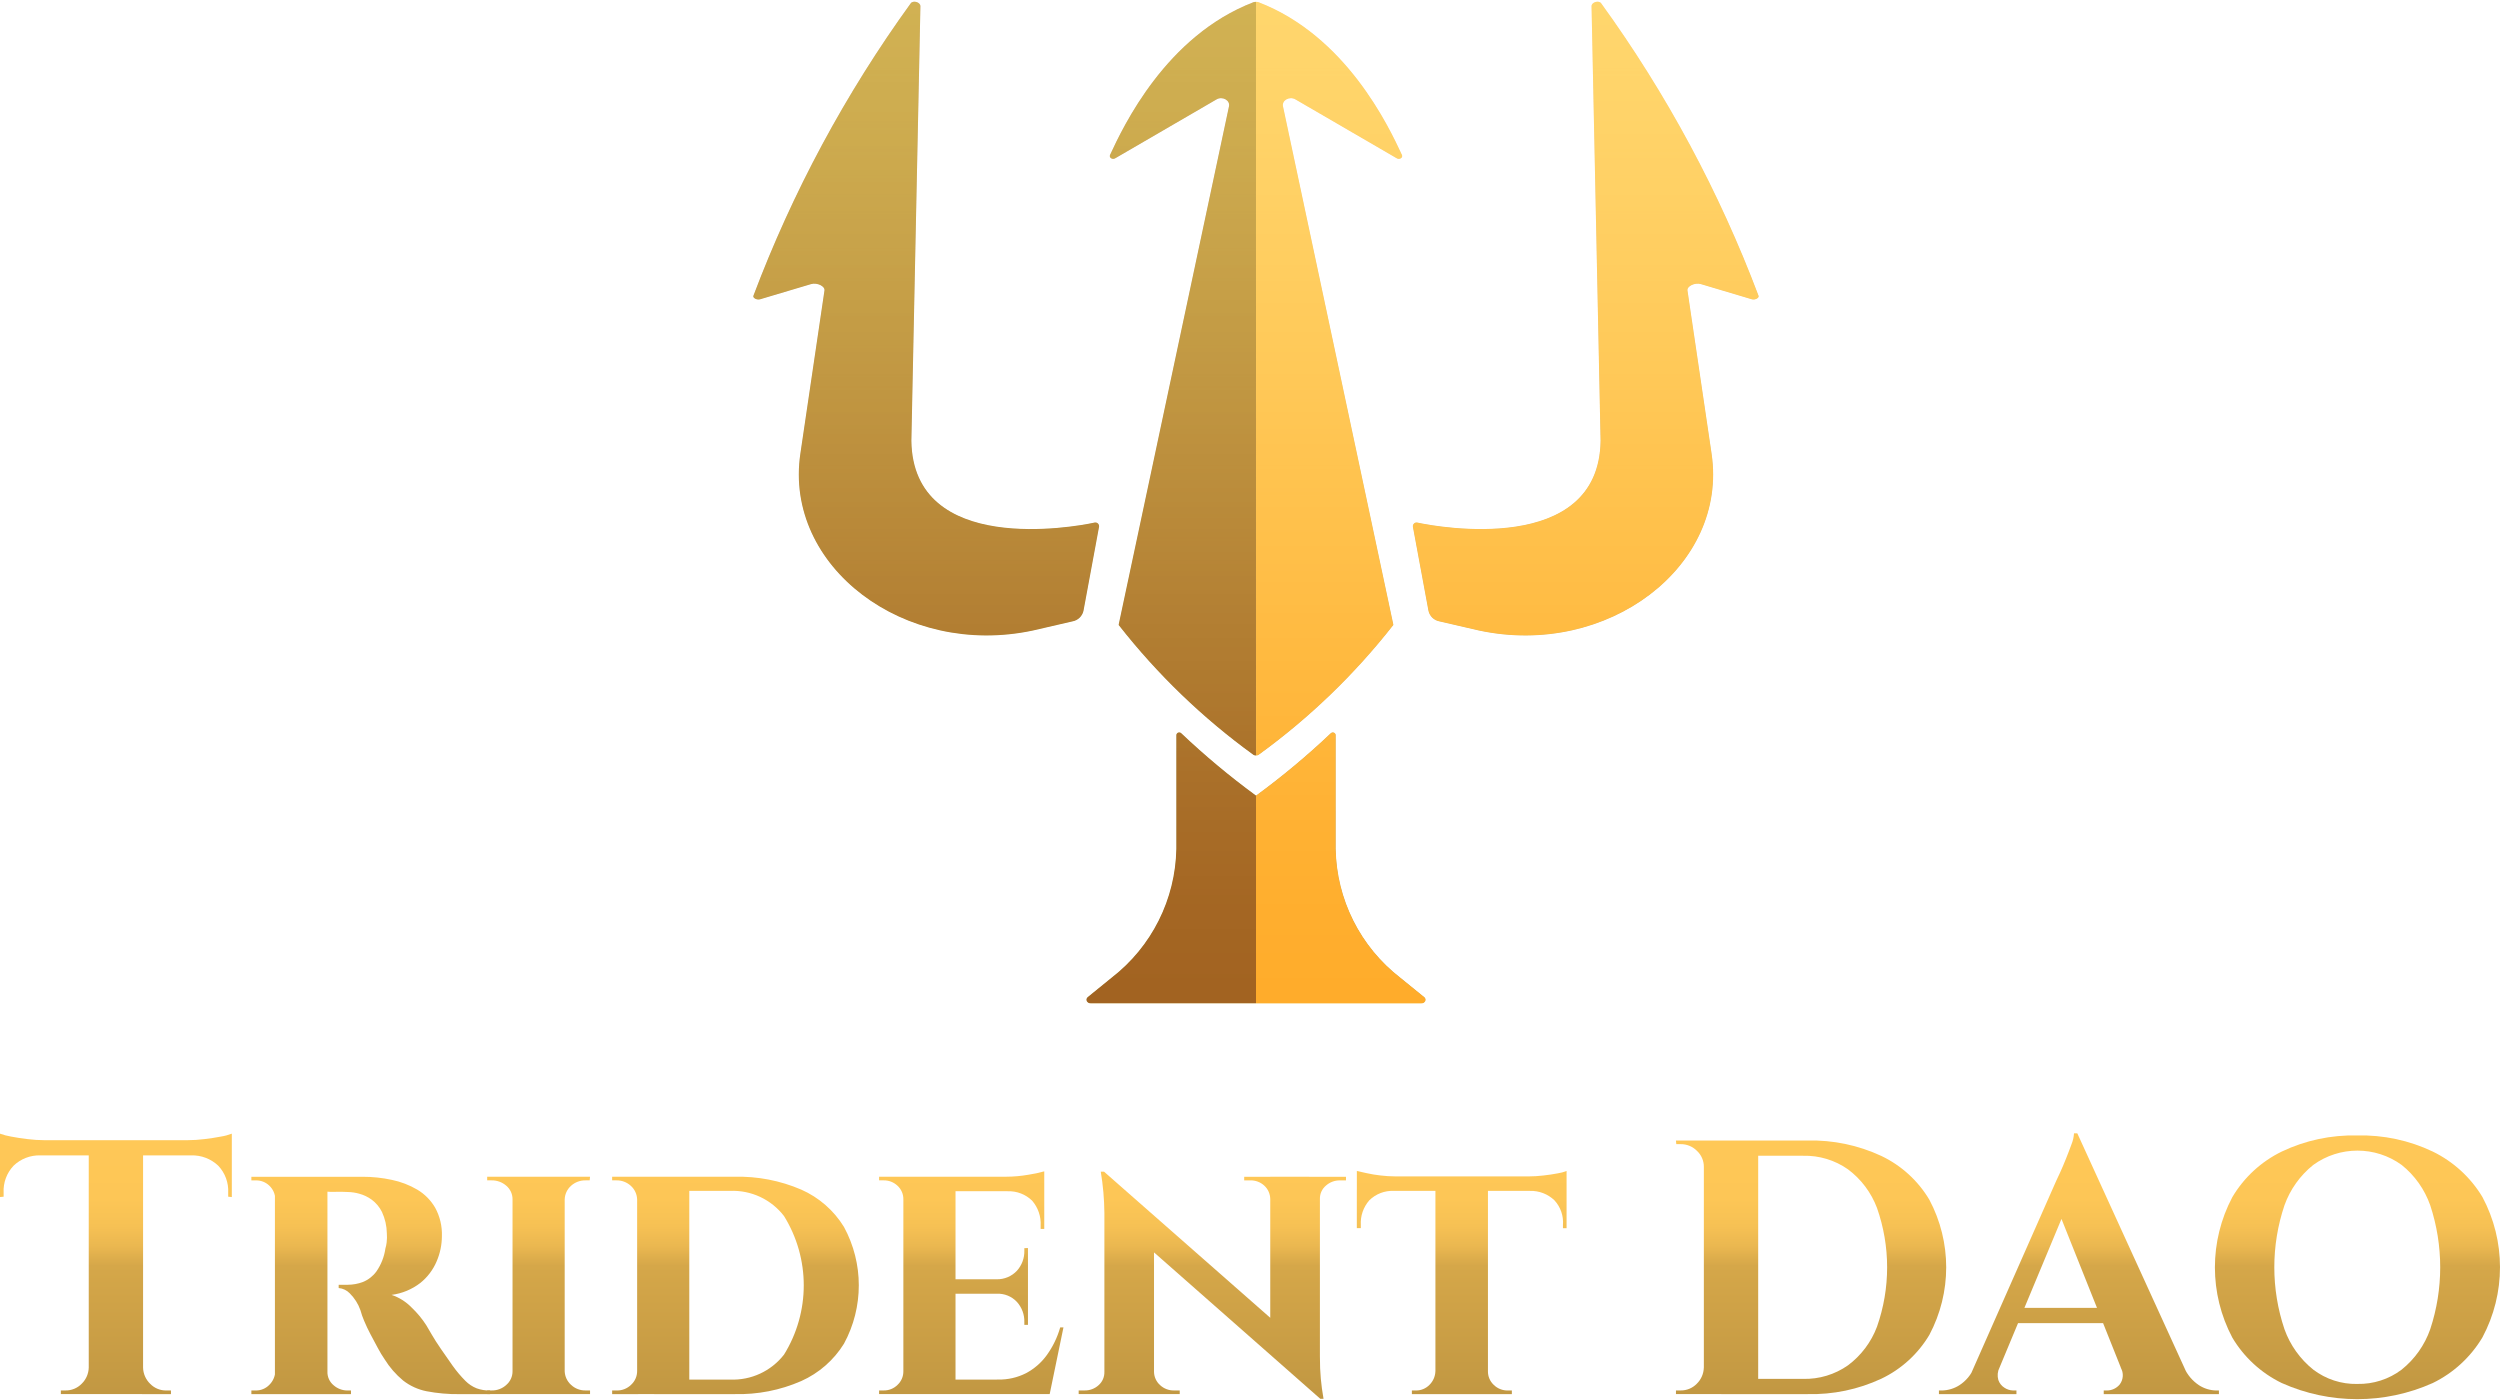
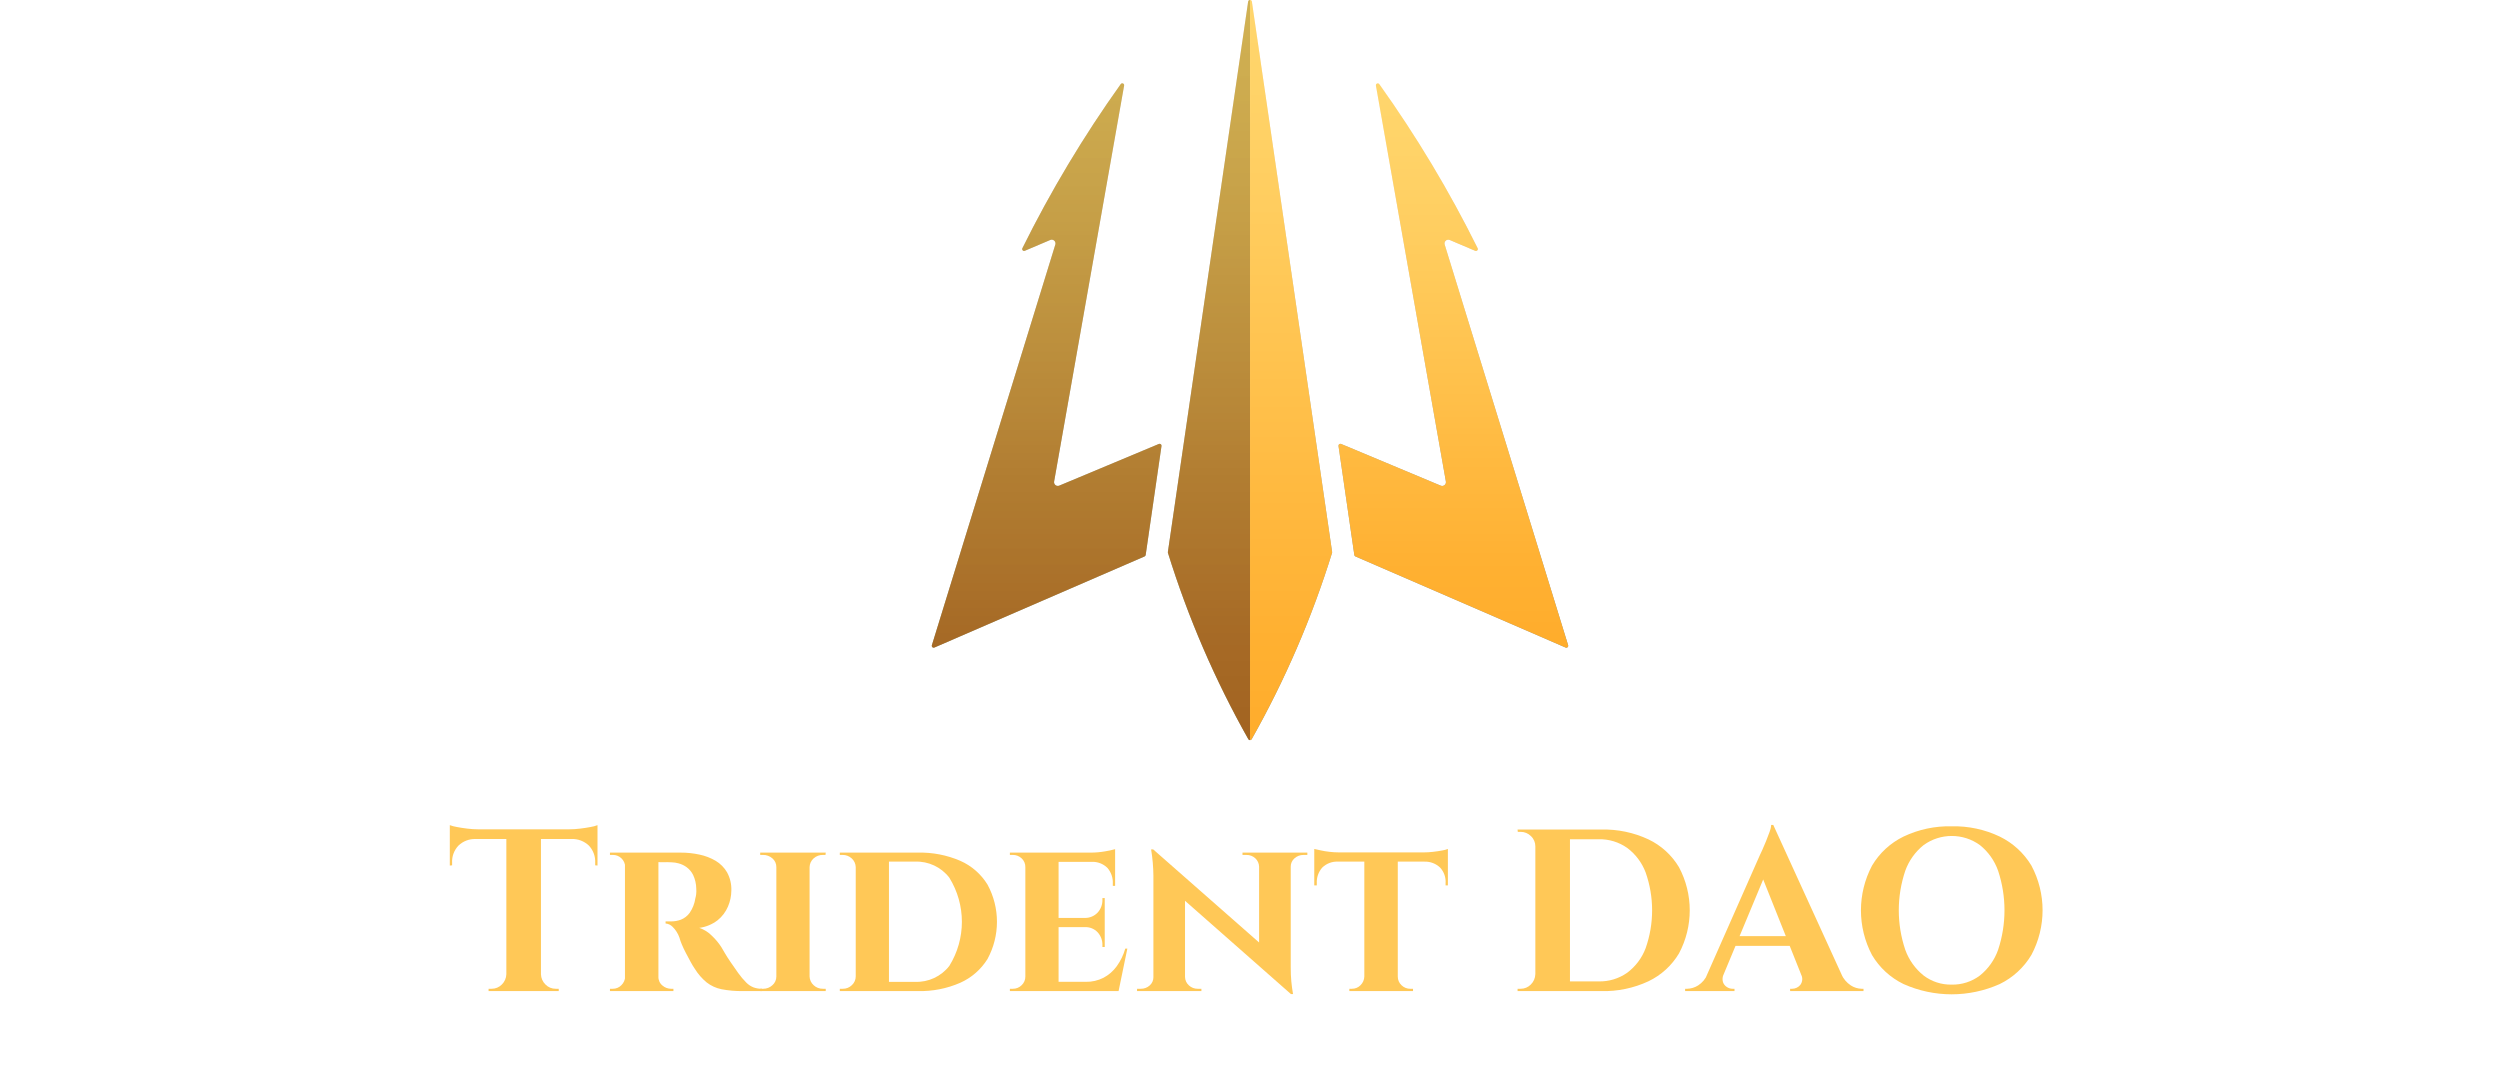
- <svg xmlns="http://www.w3.org/2000/svg" xmlns:xlink="http://www.w3.org/1999/xlink" viewBox="0 0 82.824 46.354">
+ <svg xmlns="http://www.w3.org/2000/svg" xmlns:xlink="http://www.w3.org/1999/xlink" viewBox="0 0 130 56">
  <defs>
-     <linearGradient id="a6684ee1-a530-48ae-8184-0e6dfc875f85" x1="656.138" y1="80.305" x2="656.316" y2="80.305" gradientTransform="matrix(0, 186.2625, 186.2625, 0, -14924.587, -122213.921)" gradientUnits="userSpaceOnUse">
-       <stop offset="0" stop-color="gray" />
-       <stop offset="0.123" stop-color="#969696" />
-       <stop offset="0.403" stop-color="#c3c3c3" />
-       <stop offset="0.652" stop-color="#e4e4e4" />
-       <stop offset="0.859" stop-color="#f8f8f8" />
-       <stop offset="1" stop-color="#fff" />
-     </linearGradient>
-     <linearGradient id="bfcd04ce-339b-443d-8d7d-33a908382f16" x1="656.138" y1="79.893" x2="656.316" y2="79.893" gradientTransform="matrix(0, 186.2625, 186.2625, 0, -14831.117, -122213.921)" xlink:href="#a6684ee1-a530-48ae-8184-0e6dfc875f85" />
-     <clipPath id="b8251700-33eb-40b7-97d0-cbfccc569419">
-       <rect x="24.956" y="0.056" width="16.656" height="33.186" style="fill:none" />
-     </clipPath>
-     <clipPath id="b7c9f2df-ecc8-4e9d-90d8-b5e26aeaee74">
-       <path d="M41.611.062l-.001,24.968a.146.146,0,0,1-.082-.02,22.239,22.239,0,0,1-4.463-4.298.031.031,0,0,1-.004-.02l3.656-17.169c.042-.199-.217-.344-.412-.23L36.942,5.247c-.091.053-.208-.027-.167-.114.444-.959,1.856-3.947,4.754-5.061A.284.284,0,0,1,41.61.062h.001M36.26,17.311l-.054.012c-.587.125-5.956,1.108-6.012-2.719v-.001L30.493.207C30.495.072,30.252,0,30.172.11a41.53,41.53,0,0,0-5.213,9.688c-.027.073.118.147.222.117l1.689-.504c.198-.059.468.071.444.213l-.799,5.407c-.551,3.731,3.448,6.771,7.708,5.857L35.533,20.586a.457.457,0,0,0,.362-.345l.517-2.791a.122.122,0,0,0-.101-.139.117.117,0,0,0-.051-0m5.351,15.931v-6.885a25.531,25.531,0,0,1-2.476-2.066.097.097,0,0,0-.164.054v3.775a5.518,5.518,0,0,1-2.141,4.267l-.792.644c-.094.076-.031.211.098.211h5.476Z" style="fill:none" />
-     </clipPath>
-     <mask id="bbe97655-557c-4edb-95b8-4c45e7ddded5" x="24.932" y="-0" width="16.679" height="33.243" maskUnits="userSpaceOnUse">
-       <rect x="24.932" y="-0" width="16.679" height="33.243" style="fill:url(#a6684ee1-a530-48ae-8184-0e6dfc875f85)" />
-     </mask>
-     <linearGradient id="e3d45679-65e1-465a-b6f2-b4cf1ba48b66" x1="656.138" y1="80.305" x2="656.316" y2="80.305" gradientTransform="matrix(0, 186.2625, 186.2625, 0, -14924.586, -122213.911)" gradientUnits="userSpaceOnUse">
-       <stop offset="0" stop-color="#fff" />
-       <stop offset="0.059" stop-color="#e9e9e9" />
-       <stop offset="0.262" stop-color="#a3a3a3" />
-       <stop offset="0.453" stop-color="#696969" />
-       <stop offset="0.628" stop-color="#3c3c3c" />
-       <stop offset="0.783" stop-color="#1b1b1b" />
-       <stop offset="0.912" stop-color="#070707" />
+     <style>.cls-1{isolation:isolate;}.cls-2{fill:#ffc857;}.cls-3{fill:#c19742;}.cls-4{opacity:0.5;mix-blend-mode:overlay;}.cls-5{fill:url(#linear-gradient);}.cls-6{fill:url(#linear-gradient-2);}.cls-7{fill:url(#linear-gradient-3);}</style>
+     <linearGradient id="linear-gradient" x1="56.727" x2="56.727" y2="38.488" gradientUnits="userSpaceOnUse">
+       <stop offset="0" stop-color="#fff" stop-opacity="0.5" />
+       <stop offset="0.126" stop-color="#d1d1d1" stop-opacity="0.589" />
+       <stop offset="0.404" stop-color="#777" stop-opacity="0.766" />
+       <stop offset="0.653" stop-color="#363636" stop-opacity="0.894" />
+       <stop offset="0.86" stop-color="#0e0e0e" stop-opacity="0.972" />
      <stop offset="1" />
    </linearGradient>
-     <clipPath id="f2eb62c7-d6f9-4b61-a4f5-f9fc38fd0ce3">
-       <rect x="41.61" y="0.056" width="16.654" height="33.186" style="fill:none" />
-     </clipPath>
-     <clipPath id="b08475b1-c428-4d8b-a862-879cef2f5032">
-       <path d="M41.611.062h0a.287.287,0,0,1,.081.01c2.898,1.114,4.31,4.102,4.754,5.061.041.088-.076.167-.167.114L42.917,3.293c-.196-.114-.455.031-.412.23l3.656,17.169a.031.031,0,0,1-.004.02,22.238,22.238,0,0,1-4.463,4.298.146.146,0,0,1-.082.02L41.61.062h.001M46.909,17.311a.122.122,0,0,0-.101.139l.517,2.791a.457.457,0,0,0,.362.345l1.31.303c4.26.914,8.26-2.126,7.708-5.857l-.799-5.407c-.024-.142.246-.272.444-.213l1.689.504c.104.031.249-.044.222-.117A41.537,41.537,0,0,0,53.047.11C52.968,0,52.724.072,52.727.207L53.026,14.604v.001c-.056,3.826-5.426,2.843-6.012,2.719l-.054-.012a.117.117,0,0,0-.051 0M44.252,28.121V24.345a.097.097,0,0,0-.165-.054,25.504,25.504,0,0,1-2.476,2.066v6.885l-.001.001h5.476c.129,0,.192-.135.098-.211l-.792-.643A5.519,5.519,0,0,1,44.252,28.121" style="fill:none" />
-     </clipPath>
-     <mask id="b0580dc5-e067-4747-bff0-33b1565fa272" x="41.61" y="-0" width="16.678" height="33.243" maskUnits="userSpaceOnUse">
-       <rect x="41.61" y="-0" width="16.678" height="33.243" style="fill:url(#bfcd04ce-339b-443d-8d7d-33a908382f16)" />
-     </mask>
-     <linearGradient id="b41be69c-f1b5-4420-a0ee-0a295e087ff0" x1="656.138" y1="79.893" x2="656.316" y2="79.893" gradientTransform="matrix(0, 186.2625, 186.2625, 0, -14831.116, -122213.911)" xlink:href="#e3d45679-65e1-465a-b6f2-b4cf1ba48b66" />
-     <linearGradient id="a157a8b0-8f9d-4f40-bb97-d54f2bef8c3b" x1="41.412" y1="46.354" x2="41.412" y2="37.546" gradientUnits="userSpaceOnUse">
-       <stop offset="0" stop-color="#c19742" />
-       <stop offset="0.502" stop-color="#d5a749" />
-       <stop offset="0.511" stop-color="#d8a94a" />
-       <stop offset="0.574" stop-color="#eab750" />
-       <stop offset="0.65" stop-color="#f6c154" />
-       <stop offset="0.753" stop-color="#fdc656" />
-       <stop offset="1" stop-color="#ffc857" />
-     </linearGradient>
+     <linearGradient id="linear-gradient-2" x1="75.574" y1="4.335" x2="75.574" y2="33.679" xlink:href="#linear-gradient" />
+     <linearGradient id="linear-gradient-3" x1="67.136" x2="67.136" y2="38.488" xlink:href="#linear-gradient" />
  </defs>
-   <g style="isolation:isolate">
-     <g id="a3538c97-93e6-44b1-a3ef-b37d5763fc74" data-name="Layer 2">
-       <g id="f72f8fbb-61da-4cc9-9b35-0abf1581c337" data-name="trident-nav-header">
-         <path d="M41.61.062h0a.285.285,0,0,0-.081.01c-2.898,1.114-4.31,4.102-4.754,5.06-.041.088.076.167.167.115L40.304,3.293c.196-.114.455.031.412.23L37.061,20.692a.031.031,0,0,0,.004.02,22.236,22.236,0,0,0,4.463,4.298.146.146,0,0,0,.082.02L41.611.062H41.61" style="fill:#c19742" />
-         <path d="M36.311,17.311a.122.122,0,0,1,.101.139l-.517,2.791a.457.457,0,0,1-.362.345l-1.31.303c-4.26.914-8.259-2.126-7.708-5.857l.799-5.407c.024-.142-.246-.272-.443-.213l-1.69.504c-.104.031-.249-.044-.222-.116A41.525,41.525,0,0,1,30.172.11c.08-.11.323-.038.321.097l-.299,14.397v.001c.056,3.826,5.426,2.843,6.012,2.719l.054-.012a.117.117,0,0,1,.051 0" style="fill:#c19742" />
-         <path d="M41.611,33.242V26.357a25.503,25.503,0,0,1-2.476-2.066.097.097,0,0,0-.164.054v3.775a5.518,5.518,0,0,1-2.141,4.267l-.792.644c-.094.076-.031.211.098.211h5.476Z" style="fill:#c19742" />
-         <path d="M41.611.062V.062a.287.287,0,0,1,.081.01c2.898,1.114,4.31,4.102,4.754,5.061.041.088-.076.167-.167.114L42.917,3.293c-.196-.114-.455.031-.412.23l3.656,17.169a.031.031,0,0,1-.004.02,22.233,22.233,0,0,1-4.463,4.298.146.146,0,0,1-.082.02L41.61.062l.001 0m5.298,17.249a.122.122,0,0,0-.101.139l.517,2.791a.457.457,0,0,0,.362.345l1.31.303c4.26.914,8.26-2.126,7.708-5.857l-.799-5.407c-.024-.142.246-.272.443-.213l1.69.504c.104.031.249-.044.222-.116A41.533,41.533,0,0,0,53.047.11C52.968,0,52.724.072,52.727.207L53.026,14.604v.001c-.056,3.826-5.426,2.843-6.012,2.719l-.054-.012a.12.12,0,0,0-.051 0M44.252,28.121V24.346a.097.097,0,0,0-.165-.054,25.504,25.504,0,0,1-2.476,2.066v6.885l-.001.001h5.476c.129,0,.192-.135.098-.211l-.792-.643a5.519,5.519,0,0,1-2.141-4.268" style="fill:#ffc857" />
-         <g style="opacity:0.5;mix-blend-mode:overlay">
-           <g style="clip-path:url(#b8251700-33eb-40b7-97d0-cbfccc569419)">
-             <g style="clip-path:url(#b7c9f2df-ecc8-4e9d-90d8-b5e26aeaee74)">
-               <g style="mask:url(#bbe97655-557c-4edb-95b8-4c45e7ddded5)">
-                 <rect x="24.932" width="16.679" height="33.243" style="fill:url(#e3d45679-65e1-465a-b6f2-b4cf1ba48b66)" />
-               </g>
-             </g>
-           </g>
-         </g>
-         <g style="opacity:0.5;mix-blend-mode:overlay">
-           <g style="clip-path:url(#f2eb62c7-d6f9-4b61-a4f5-f9fc38fd0ce3)">
-             <g style="clip-path:url(#b08475b1-c428-4d8b-a862-879cef2f5032)">
-               <g style="mask:url(#b0580dc5-e067-4747-bff0-33b1565fa272)">
-                 <rect x="41.61" width="16.678" height="33.243" style="fill:url(#b41be69c-f1b5-4420-a0ee-0a295e087ff0)" />
-               </g>
-             </g>
-           </g>
-         </g>
-         <path d="M0,37.558a2.102,2.102,0,0,0,.366.096q.245.048.546.084a4.568,4.568,0,0,0,.552.036L0,37.905Zm7.68.216v.504H0v-.504ZM1.332,38.241v.036a1.231,1.231,0,0,0-.882.342,1.21,1.21,0,0,0-.33.895v.132L0,39.657v-1.416Zm1.644,7.068v.876h-.96v-.12h.156a.73.73,0,0,0,.534-.222.773.773,0,0,0,.234-.534Zm1.764-7.488v8.364H2.94V37.821ZM4.704,45.31h.036a.771.771,0,0,0,.234.534.729.729,0,0,0,.534.222h.156v.12h-.96Zm2.976-7.752v.348l-1.464-.132a4.515,4.515,0,0,0,.558-.036q.294-.035.546-.084A1.759,1.759,0,0,0,7.68,37.558Zm0,.684v1.416l-.12-.012v-.132A1.21,1.21,0,0,0,7.23,38.619a1.249,1.249,0,0,0-.894-.342v-.036Z" style="fill:url(#a157a8b0-8f9d-4f40-bb97-d54f2bef8c3b)" />
-         <path d="M9.144,39.73H9.12a.631.631,0,0,0-.198-.45.623.623,0,0,0-.438-.174H8.328v-.12h.864Zm0,5.7.048.756H8.328v-.12h.144A.612.612,0,0,0,8.922,45.88a.66.66,0,0,0,.198-.45Zm1.704-6.444v7.2H9.108v-7.2Zm1.164,0a4.528,4.528,0,0,1,.972.103,2.779,2.779,0,0,1,.84.323,1.68,1.68,0,0,1,.594.601,1.833,1.833,0,0,1,.222.941,2.13,2.13,0,0,1-.174.834,1.831,1.831,0,0,1-.54.715,1.98,1.98,0,0,1-.954.396,1.664,1.664,0,0,1,.666.42,3.161,3.161,0,0,1,.486.588c.04.064.1.166.18.307q.12.209.306.479.186.27.39.559a4.017,4.017,0,0,0,.42.497,1.09,1.09,0,0,0,.372.246,1.241,1.241,0,0,0,.444.072v.12H15.228a5.398,5.398,0,0,1-1.098-.096,1.845,1.845,0,0,1-.774-.354,2.894,2.894,0,0,1-.612-.702,3.821,3.821,0,0,1-.228-.378q-.12-.221-.24-.45c-.08-.151-.15-.3-.21-.443a2.668,2.668,0,0,1-.126-.36,1.477,1.477,0,0,0-.354-.558.577.577,0,0,0-.366-.174v-.108H11.52a1.45,1.45,0,0,0,.498-.09,1.041,1.041,0,0,0,.45-.348,1.771,1.771,0,0,0,.3-.763,1.224,1.224,0,0,0,.042-.204,1.497,1.497,0,0,0,.006-.3,1.749,1.749,0,0,0-.162-.708,1.132,1.132,0,0,0-.342-.408,1.258,1.258,0,0,0-.414-.197,1.499,1.499,0,0,0-.366-.055c-.152-.008-.29-.01-.414-.006a1.997,1.997,0,0,1-.282-.006c-.008,0-.02-.042-.036-.126s-.04-.206-.072-.366Zm-1.188,6.444h.024a.565.565,0,0,0,.21.468.69.69,0,0,0,.438.168h.132v.12h-.864Z" style="fill:url(#a157a8b0-8f9d-4f40-bb97-d54f2bef8c3b)" />
-         <path d="M17.016,39.741H16.98a.582.582,0,0,0-.204-.456.722.722,0,0,0-.492-.18h-.144v-.12h.876Zm0,5.688v.756h-.876v-.12h.156a.689.689,0,0,0,.48-.186.587.587,0,0,0,.204-.45Zm1.692-6.444v7.2H16.98v-7.2Zm-.024.756v-.756h.864l-.012.12h-.132a.699.699,0,0,0-.486.18.63.63,0,0,0-.21.456Zm0,5.688H18.708a.638.638,0,0,0,.21.45.682.682,0,0,0,.486.186h.144v.12h-.864Z" style="fill:url(#a157a8b0-8f9d-4f40-bb97-d54f2bef8c3b)" />
-         <path d="M21.132,39.741h-.024a.631.631,0,0,0-.21-.456.685.685,0,0,0-.474-.18h-.144v-.12h.852Zm.012,5.677v.768h-.864v-.12h.156a.657.657,0,0,0,.474-.191.613.613,0,0,0,.198-.456Zm1.692-6.433v7.2h-1.728v-7.2Zm1.5,0a5.253,5.253,0,0,1,2.208.426,3.155,3.155,0,0,1,1.416,1.236,4.053,4.053,0,0,1,0,3.87A3.202,3.202,0,0,1,26.544,45.754a5.176,5.176,0,0,1-2.208.432H21.672L21.648,45.705h2.544a2.148,2.148,0,0,0,1.782-.827,4.354,4.354,0,0,0,0-4.591,2.143,2.143,0,0,0-1.782-.834H21.528v-.468Z" style="fill:url(#a157a8b0-8f9d-4f40-bb97-d54f2bef8c3b)" />
-         <path d="M29.964,39.741h-.036a.599.599,0,0,0-.192-.456.648.648,0,0,0-.456-.18H29.124v-.12h.888Zm0,5.688.048.756H29.124v-.12h.156a.633.633,0,0,0,.456-.186.604.604,0,0,0,.192-.45Zm1.692-6.444v7.2h-1.728v-7.2Zm2.94,0v.48H31.632v-.48Zm-.54,3.396v.479H31.632V42.382Zm.408,3.323.276.48H31.632V45.705Zm.768-1.728-.456,2.208H32.7l.372-.48a1.947,1.947,0,0,0,.918-.21,2.006,2.006,0,0,0,.69-.6,2.93,2.93,0,0,0,.444-.918Zm-1.176-2.628V42.405H33.024V42.382a.894.894,0,0,0,.666-.282.954.954,0,0,0,.246-.666v-.084Zm0,1.488v1.056H33.936V43.798a.953.953,0,0,0-.246-.666.855.855,0,0,0-.666-.271V42.838Zm.54-4.032v.288l-1.26-.108a4.331,4.331,0,0,0,.732-.065A4.128,4.128,0,0,0,34.596,38.806Zm0,.636V40.714h-.12v-.108a1.162,1.162,0,0,0-.282-.828,1.096,1.096,0,0,0-.81-.312v-.024Z" style="fill:url(#a157a8b0-8f9d-4f40-bb97-d54f2bef8c3b)" />
-         <path d="M36.624,45.453v.732h-.888v-.12h.192a.671.671,0,0,0,.468-.174.566.566,0,0,0,.192-.438Zm-.048-6.636,1.656,1.8v5.568h-1.644v-6a8.793,8.793,0,0,0-.12-1.368Zm0,0,7.044,6.192.12,1.332-7.032-6.192Zm1.656,6.636a.603.603,0,0,0,.204.438.655.655,0,0,0,.456.174h.192v.12h-.876v-.732ZM42.083,39.718a.615.615,0,0,0-.197-.438.654.654,0,0,0-.462-.174h-.204v-.12h.888v.732Zm1.645-.732v5.952q0,.42.03.738.029.318.09.666h-.108L42.083,44.434V38.985Zm-.036.732v-.732h.9v.12h-.204a.68.68,0,0,0-.462.174.558.558,0,0,0-.198.438Z" style="fill:url(#a157a8b0-8f9d-4f40-bb97-d54f2bef8c3b)" />
-         <path d="M44.952,38.794c.072.016.178.04.318.071a4.162,4.162,0,0,0,.468.078,4.018,4.018,0,0,0,.474.03l-1.26.12Zm6.948.18v.479H44.952v-.479Zm-5.725.444v.035a1.096,1.096,0,0,0-.81.312,1.142,1.142,0,0,0-.282.816v.107h-.132V39.418Zm1.404,6.012v.756h-.804v-.12h.132a.613.613,0,0,0,.45-.186.657.657,0,0,0,.197-.45Zm1.716-6.408v7.164H47.555V39.022Zm-.036,6.408h.036a.605.605,0,0,0,.192.45.645.645,0,0,0,.468.186h.132v.12h-.828Zm2.641-6.636v.3l-1.261-.12a4.257,4.257,0,0,0,.492-.03c.176-.02.336-.044.48-.072A1.357,1.357,0,0,0,51.9,38.794Zm0,.624v1.271h-.12v-.107a1.077,1.077,0,0,0-.282-.816,1.123,1.123,0,0,0-.81-.312v-.035Z" style="fill:url(#a157a8b0-8f9d-4f40-bb97-d54f2bef8c3b)" />
-         <path d="M56.484,38.661h-.036a.718.718,0,0,0-.228-.533.748.748,0,0,0-.54-.223h-.145l-.012-.12h.96Zm0,6.648v.876h-.96v-.12h.156a.731.731,0,0,0,.534-.222.775.775,0,0,0,.233-.534Zm1.764-7.524v8.4H56.448V37.785Zm1.633,0a5.469,5.469,0,0,1,2.447.511,3.707,3.707,0,0,1,1.591,1.451,4.771,4.771,0,0,1,0,4.477,3.709,3.709,0,0,1-1.591,1.452,5.469,5.469,0,0,1-2.447.51H57.024l-.012-.504h2.724a2.478,2.478,0,0,0,1.488-.45,2.846,2.846,0,0,0,.96-1.278,5.931,5.931,0,0,0,0-3.936,2.852,2.852,0,0,0-.96-1.278,2.478,2.478,0,0,0-1.488-.45H56.892v-.504Z" style="fill:url(#a157a8b0-8f9d-4f40-bb97-d54f2bef8c3b)" />
-         <path d="M66.24,45.31a.574.574,0,0,0-.036.408.486.486,0,0,0,.204.258.543.543,0,0,0,.288.09h.108v.12H64.236v-.12h.108a1.116,1.116,0,0,0,.569-.174,1.278,1.278,0,0,0,.486-.582ZM68.82,37.546l.048,1.464-2.976,7.14h-.876l3.107-7.032q.037-.072.126-.27c.061-.132.124-.282.192-.45.067-.168.13-.33.186-.486a1.147,1.147,0,0,0,.084-.365Zm1.26,5.783v.505H66.552v-.505ZM68.82,37.546l3.912,8.567H70.584l-2.496-6.252Zm1.44,7.764h2.1a1.362,1.362,0,0,0,.492.582,1.083,1.083,0,0,0,.563.174h.097v.12H69.696v-.12h.108a.551.551,0,0,0,.42-.198A.503.503,0,0,0,70.26,45.31Z" style="fill:url(#a157a8b0-8f9d-4f40-bb97-d54f2bef8c3b)" />
-         <path d="M78.095,37.617a5.513,5.513,0,0,1,2.502.534,3.932,3.932,0,0,1,1.645,1.506,4.936,4.936,0,0,1,0,4.65,3.907,3.907,0,0,1-1.645,1.512,6.126,6.126,0,0,1-5.004,0,3.873,3.873,0,0,1-1.638-1.506,4.98,4.98,0,0,1,0-4.65,3.874,3.874,0,0,1,1.638-1.512A5.512,5.512,0,0,1,78.095,37.617Zm0,8.232a2.35,2.35,0,0,0,1.471-.474,2.979,2.979,0,0,0,.947-1.339,6.542,6.542,0,0,0,0-4.104,2.975,2.975,0,0,0-.947-1.338,2.496,2.496,0,0,0-2.929,0,3.016,3.016,0,0,0-.954,1.338,6.434,6.434,0,0,0,0,4.104,3.02,3.02,0,0,0,.954,1.339A2.331,2.331,0,0,0,78.095,45.85Z" style="fill:url(#a157a8b0-8f9d-4f40-bb97-d54f2bef8c3b)" />
+   <g class="cls-1">
+     <g id="Layer_1" data-name="Layer 1">
+       <path class="cls-2" d="M23.39,42.908a2.101,2.101,0,0,0,.366.096q.245.048.546.084a4.568,4.568,0,0,0,.552.036l-1.464.132Zm7.68.216v.504H23.39V43.124Zm-6.348.468v.036a1.231,1.231,0,0,0-.882.342,1.21,1.21,0,0,0-.33.895v.132l-.12.012v-1.416Zm1.644,7.068v.876h-.96V51.416H25.562a.73.73,0,0,0,.534-.222.773.773,0,0,0,.234-.534Zm1.764-7.488v8.364H26.33V43.172Zm-.036,7.488h.036a.771.771,0,0,0,.234.534.729.729,0,0,0,.534.222h.156v.12h-.96Zm2.976-7.752v.348L29.606,43.124a4.515,4.515,0,0,0,.558-.036q.294-.035.546-.084A1.759,1.759,0,0,0,31.07,42.908Zm0,.684v1.416l-.12-.012v-.132a1.21,1.21,0,0,0-.33-.895,1.249,1.249,0,0,0-.894-.342V43.592Z" />
+       <path class="cls-2" d="M32.534,45.08h-.024a.631.631,0,0,0-.198-.45.623.623,0,0,0-.438-.174h-.156v-.12H32.582Zm0,5.7.048.756h-.864V51.416h.144a.612.612,0,0,0,.45-.186.66.66,0,0,0,.198-.45Zm1.704-6.444v7.2H32.498V44.336Zm1.164,0a4.528,4.528,0,0,1,.972.103,2.779,2.779,0,0,1,.84.323,1.68,1.68,0,0,1,.594.601,1.833,1.833,0,0,1,.222.941,2.13,2.13,0,0,1-.174.834,1.831,1.831,0,0,1-.54.715,1.98,1.98,0,0,1-.954.396,1.664,1.664,0,0,1,.666.42,3.162,3.162,0,0,1,.486.588c.04.064.1.166.18.307Q37.814,49.772,38,50.042q.186.27.39.559a4.017,4.017,0,0,0,.42.497,1.09,1.09,0,0,0,.372.246,1.241,1.241,0,0,0,.444.072v.12H38.618a5.398,5.398,0,0,1-1.098-.096,1.845,1.845,0,0,1-.774-.354,2.894,2.894,0,0,1-.612-.702,3.817,3.817,0,0,1-.228-.378q-.12-.221-.24-.45c-.08-.151-.15-.3-.21-.443a2.668,2.668,0,0,1-.126-.36,1.477,1.477,0,0,0-.354-.558.577.577,0,0,0-.366-.174v-.108h.3a1.45,1.45,0,0,0,.498-.09,1.041,1.041,0,0,0,.45-.348,1.771,1.771,0,0,0,.3-.763,1.223,1.223,0,0,0,.042-.204,1.497,1.497,0,0,0,.006-.3,1.749,1.749,0,0,0-.162-.708,1.132,1.132,0,0,0-.342-.408,1.258,1.258,0,0,0-.414-.197,1.499,1.499,0,0,0-.366-.055c-.152-.008-.29-.01-.414-.006a1.996,1.996,0,0,1-.282-.006c-.008,0-.02-.042-.036-.126s-.04-.206-.072-.366Zm-1.188,6.444h.024a.565.565,0,0,0,.21.468.69.69,0,0,0,.438.168h.132v.12H34.154Z" />
+       <path class="cls-2" d="M40.406,45.092h-.036a.582.582,0,0,0-.204-.456.722.722,0,0,0-.492-.18h-.144v-.12h.876Zm0,5.688v.756h-.876V51.416H39.686a.689.689,0,0,0,.48-.186.587.587,0,0,0,.204-.45Zm1.692-6.444v7.2h-1.728V44.336Zm-.024.756v-.756H42.938l-.012.12H42.794a.699.699,0,0,0-.486.18.63.63,0,0,0-.21.456Zm0,5.688h.024a.638.638,0,0,0,.21.45.682.682,0,0,0,.486.186h.144v.12h-.864Z" />
+       <path class="cls-2" d="M44.522,45.092h-.024a.632.632,0,0,0-.21-.456.685.685,0,0,0-.474-.18h-.144v-.12H44.522Zm.012,5.677v.768h-.864V51.416h.156a.656.656,0,0,0,.474-.191.613.613,0,0,0,.198-.456Zm1.692-6.433v7.2h-1.728V44.336Zm1.5,0a5.253,5.253,0,0,1,2.208.426,3.155,3.155,0,0,1,1.416,1.236,4.053,4.053,0,0,1,0,3.87,3.202,3.202,0,0,1-1.416,1.236,5.176,5.176,0,0,1-2.208.432H45.062l-.024-.48H47.582a2.148,2.148,0,0,0,1.782-.827,4.354,4.354,0,0,0,0-4.591,2.143,2.143,0,0,0-1.782-.834H44.918v-.468Z" />
+       <path class="cls-2" d="M53.354,45.092h-.036a.599.599,0,0,0-.192-.456.648.648,0,0,0-.456-.18h-.156v-.12h.888Zm0,5.688.048.756h-.888V51.416h.156a.633.633,0,0,0,.456-.186.604.604,0,0,0,.192-.45Zm1.692-6.444v7.2h-1.728V44.336Zm2.94,0v.48H55.022v-.48Zm-.54,3.396v.479H55.022v-.479Zm.408,3.323.276.48H55.022v-.48Zm.768-1.728-.456,2.208H56.09l.372-.48a1.947,1.947,0,0,0,.918-.21,2.006,2.006,0,0,0,.69-.6,2.93,2.93,0,0,0,.444-.918ZM57.446,46.7v1.056H56.414v-.023a.894.894,0,0,0,.666-.282.954.954,0,0,0,.246-.666v-.084Zm0,1.488v1.056h-.12v-.096a.953.953,0,0,0-.246-.666.855.855,0,0,0-.666-.271v-.023Zm.54-4.032v.288l-1.26-.108a4.332,4.332,0,0,0,.732-.065A4.128,4.128,0,0,0,57.986,44.156Zm0,.636v1.272h-.12v-.108a1.162,1.162,0,0,0-.282-.828,1.096,1.096,0,0,0-.81-.312V44.792Z" />
+       <path class="cls-2" d="M60.014,50.804v.732h-.888V51.416h.192a.671.671,0,0,0,.468-.174.566.566,0,0,0,.192-.438ZM59.965,44.168l1.656,1.8v5.568h-1.644v-6a8.792,8.792,0,0,0-.12-1.368Zm0,0,7.044,6.192.12,1.332L60.098,45.5Zm1.656,6.636a.603.603,0,0,0,.204.438.655.655,0,0,0,.456.174h.192v.12h-.876v-.732Zm3.852-5.735a.615.615,0,0,0-.197-.438.654.654,0,0,0-.462-.174h-.204v-.12h.888v.732Zm1.645-.732v5.952q0,.42.03.738.029.318.09.666h-.108l-1.657-1.908V44.336Zm-.036.732v-.732h.9v.12h-.204a.68.68,0,0,0-.462.174.558.558,0,0,0-.198.438Z" />
+       <path class="cls-2" d="M68.342,44.145c.072.016.178.04.318.071a4.161,4.161,0,0,0,.468.078,4.02,4.02,0,0,0,.474.03l-1.26.12Zm6.948.18v.479H68.342v-.479Zm-5.725.444v.035a1.096,1.096,0,0,0-.81.312,1.142,1.142,0,0,0-.282.816V46.04H68.342V44.769Zm1.404,6.012v.756H70.166V51.416h.132a.613.613,0,0,0,.45-.186.657.657,0,0,0,.197-.45Zm1.716-6.408v7.164H70.945V44.372Zm-.036,6.408h.036a.605.605,0,0,0,.192.45.645.645,0,0,0,.468.186h.132v.12h-.828ZM75.29,44.145v.3l-1.261-.12a4.258,4.258,0,0,0,.492-.03c.176-.02.336-.044.48-.072A1.357,1.357,0,0,0,75.29,44.145Zm0,.624V46.04h-.12v-.107a1.077,1.077,0,0,0-.282-.816,1.123,1.123,0,0,0-.81-.312v-.035Z" />
+       <path class="cls-2" d="M79.874,44.012h-.036a.718.718,0,0,0-.228-.533.748.748,0,0,0-.54-.223h-.145l-.012-.12h.96Zm0,6.648v.876h-.96V51.416h.156a.731.731,0,0,0,.534-.222.775.775,0,0,0,.233-.534Zm1.764-7.524v8.4H79.838V43.136Zm1.633,0a5.469,5.469,0,0,1,2.447.511,3.707,3.707,0,0,1,1.591,1.451,4.771,4.771,0,0,1,0,4.477,3.709,3.709,0,0,1-1.591,1.452,5.469,5.469,0,0,1-2.447.51H80.414l-.012-.504H83.126a2.478,2.478,0,0,0,1.488-.45,2.846,2.846,0,0,0,.96-1.278,5.931,5.931,0,0,0,0-3.936,2.852,2.852,0,0,0-.96-1.278,2.478,2.478,0,0,0-1.488-.45H80.282v-.504Z" />
+       <path class="cls-2" d="M89.63,50.66a.574.574,0,0,0-.036.408.486.486,0,0,0,.204.258.543.543,0,0,0,.288.09h.108v.12H87.626V51.416h.108a1.116,1.116,0,0,0,.569-.174,1.278,1.278,0,0,0,.486-.582ZM92.21,42.896l.048,1.464L89.282,51.5h-.876l3.107-7.032q.037-.072.126-.27c.061-.132.124-.282.192-.45.067-.168.13-.33.186-.486a1.147,1.147,0,0,0,.084-.365Zm1.26,5.783v.505H89.942v-.505ZM92.21,42.896l3.912,8.567H93.974l-2.496-6.252Zm1.44,7.764H95.75a1.362,1.362,0,0,0,.492.582,1.083,1.083,0,0,0,.563.174h.097v.12h-3.816V51.416h.108a.551.551,0,0,0,.42-.198A.503.503,0,0,0,93.65,50.66Z" />
+       <path class="cls-2" d="M101.485,42.968a5.512,5.512,0,0,1,2.502.534,3.932,3.932,0,0,1,1.645,1.506,4.936,4.936,0,0,1,0,4.65,3.908,3.908,0,0,1-1.645,1.512,6.126,6.126,0,0,1-5.004,0,3.873,3.873,0,0,1-1.638-1.506,4.98,4.98,0,0,1,0-4.65A3.874,3.874,0,0,1,98.983,43.502,5.512,5.512,0,0,1,101.485,42.968Zm0,8.232a2.35,2.35,0,0,0,1.471-.474,2.979,2.979,0,0,0,.947-1.339,6.542,6.542,0,0,0,0-4.104,2.976,2.976,0,0,0-.947-1.338,2.496,2.496,0,0,0-2.929,0,3.017,3.017,0,0,0-.954,1.338,6.434,6.434,0,0,0,0,4.104,3.02,3.02,0,0,0,.954,1.339A2.331,2.331,0,0,0,101.485,51.2Z" />
+       <path class="cls-3" d="M60.263,23.085,55.082,25.253a.195.195,0,0,1-.268-.215l3.64-20.588a.098.098,0,0,0-.177-.075,62.252,62.252,0,0,0-5.114,8.535.098.098,0,0,0,.127.131l1.324-.563a.196.196,0,0,1,.264.237L48.457,33.552a.098.098,0,0,0,.133.119l10.927-4.736a.1.1,0,0,0,.058-.076l.823-5.669A.098.098,0,0,0,60.263,23.085ZM64.903.083,60.73,28.704a.121.121,0,0,0,.001.039,49.873,49.873,0,0,0,4.181,9.693.099.099,0,0,0,.088.052V0A.095.095,0,0,0,64.903.083Z" />
+       <path class="cls-2" d="M81.41,33.671,70.483,28.935a.1.1,0,0,1-.058-.076l-.823-5.669a.098.098,0,0,1,.134-.105l5.182,2.169a.195.195,0,0,0,.268-.215L71.548,4.45a.098.098,0,0,1,.175-.075,62.252,62.252,0,0,1,5.114,8.535.098.098,0,0,1-.127.131l-1.324-.563a.196.196,0,0,0-.264.237l6.42,20.836A.098.098,0,0,1,81.41,33.671Z" />
+       <path class="cls-2" d="M69.27,28.704a.091.091,0,0,1-.001.039,49.763,49.763,0,0,1-4.181,9.693.099.099,0,0,1-.087.052V0a.095.095,0,0,1,.097.083Z" />
+       <g class="cls-4">
+         <path class="cls-5" d="M60.263,23.085,55.082,25.253a.195.195,0,0,1-.268-.215l3.64-20.588a.098.098,0,0,0-.177-.075,62.252,62.252,0,0,0-5.114,8.535.098.098,0,0,0,.127.131l1.324-.563a.196.196,0,0,1,.264.237L48.457,33.552a.098.098,0,0,0,.133.119l10.927-4.736a.1.1,0,0,0,.058-.076l.823-5.669A.098.098,0,0,0,60.263,23.085ZM64.903.083,60.73,28.704a.121.121,0,0,0,.001.039,49.873,49.873,0,0,0,4.181,9.693.099.099,0,0,0,.088.052V0A.095.095,0,0,0,64.903.083Z" />
+         <path class="cls-6" d="M81.41,33.671,70.483,28.935a.1.1,0,0,1-.058-.076l-.823-5.669a.098.098,0,0,1,.134-.105l5.182,2.169a.195.195,0,0,0,.268-.215L71.548,4.45a.098.098,0,0,1,.175-.075,62.252,62.252,0,0,1,5.114,8.535.098.098,0,0,1-.127.131l-1.324-.563a.196.196,0,0,0-.264.237l6.42,20.836A.098.098,0,0,1,81.41,33.671Z" />
+         <path class="cls-7" d="M69.27,28.704a.091.091,0,0,1-.001.039,49.763,49.763,0,0,1-4.181,9.693.099.099,0,0,1-.087.052V0a.095.095,0,0,1,.097.083Z" />
      </g>
    </g>
  </g>
</svg>
